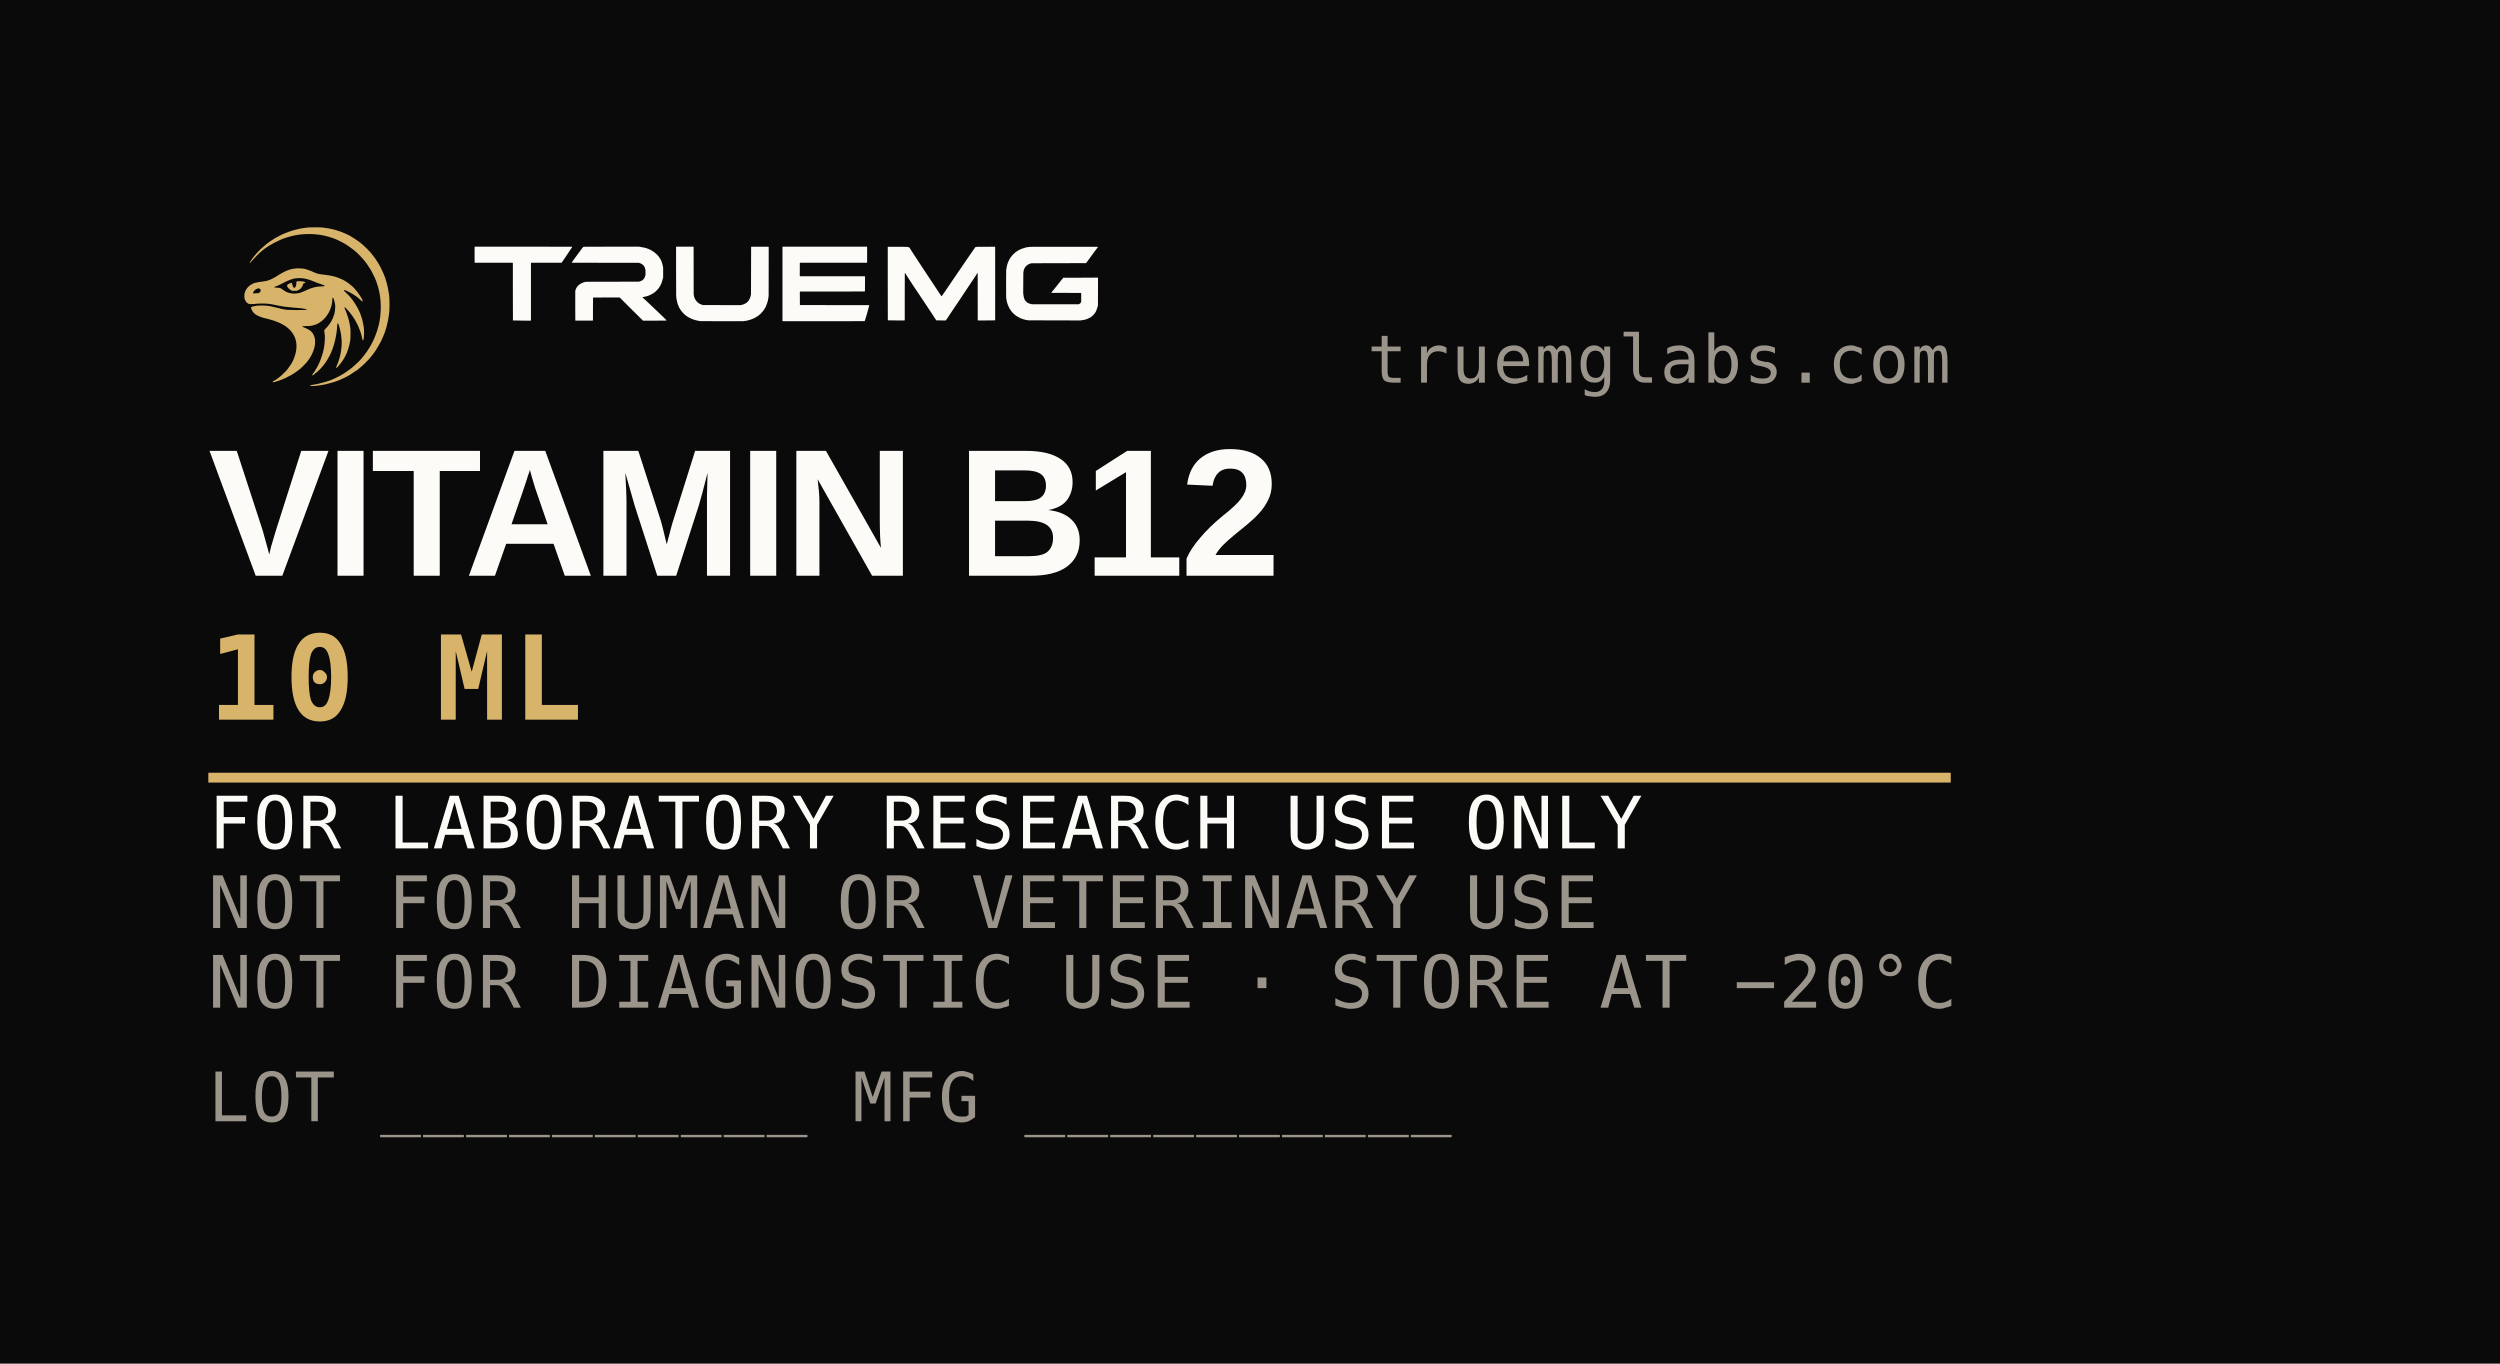
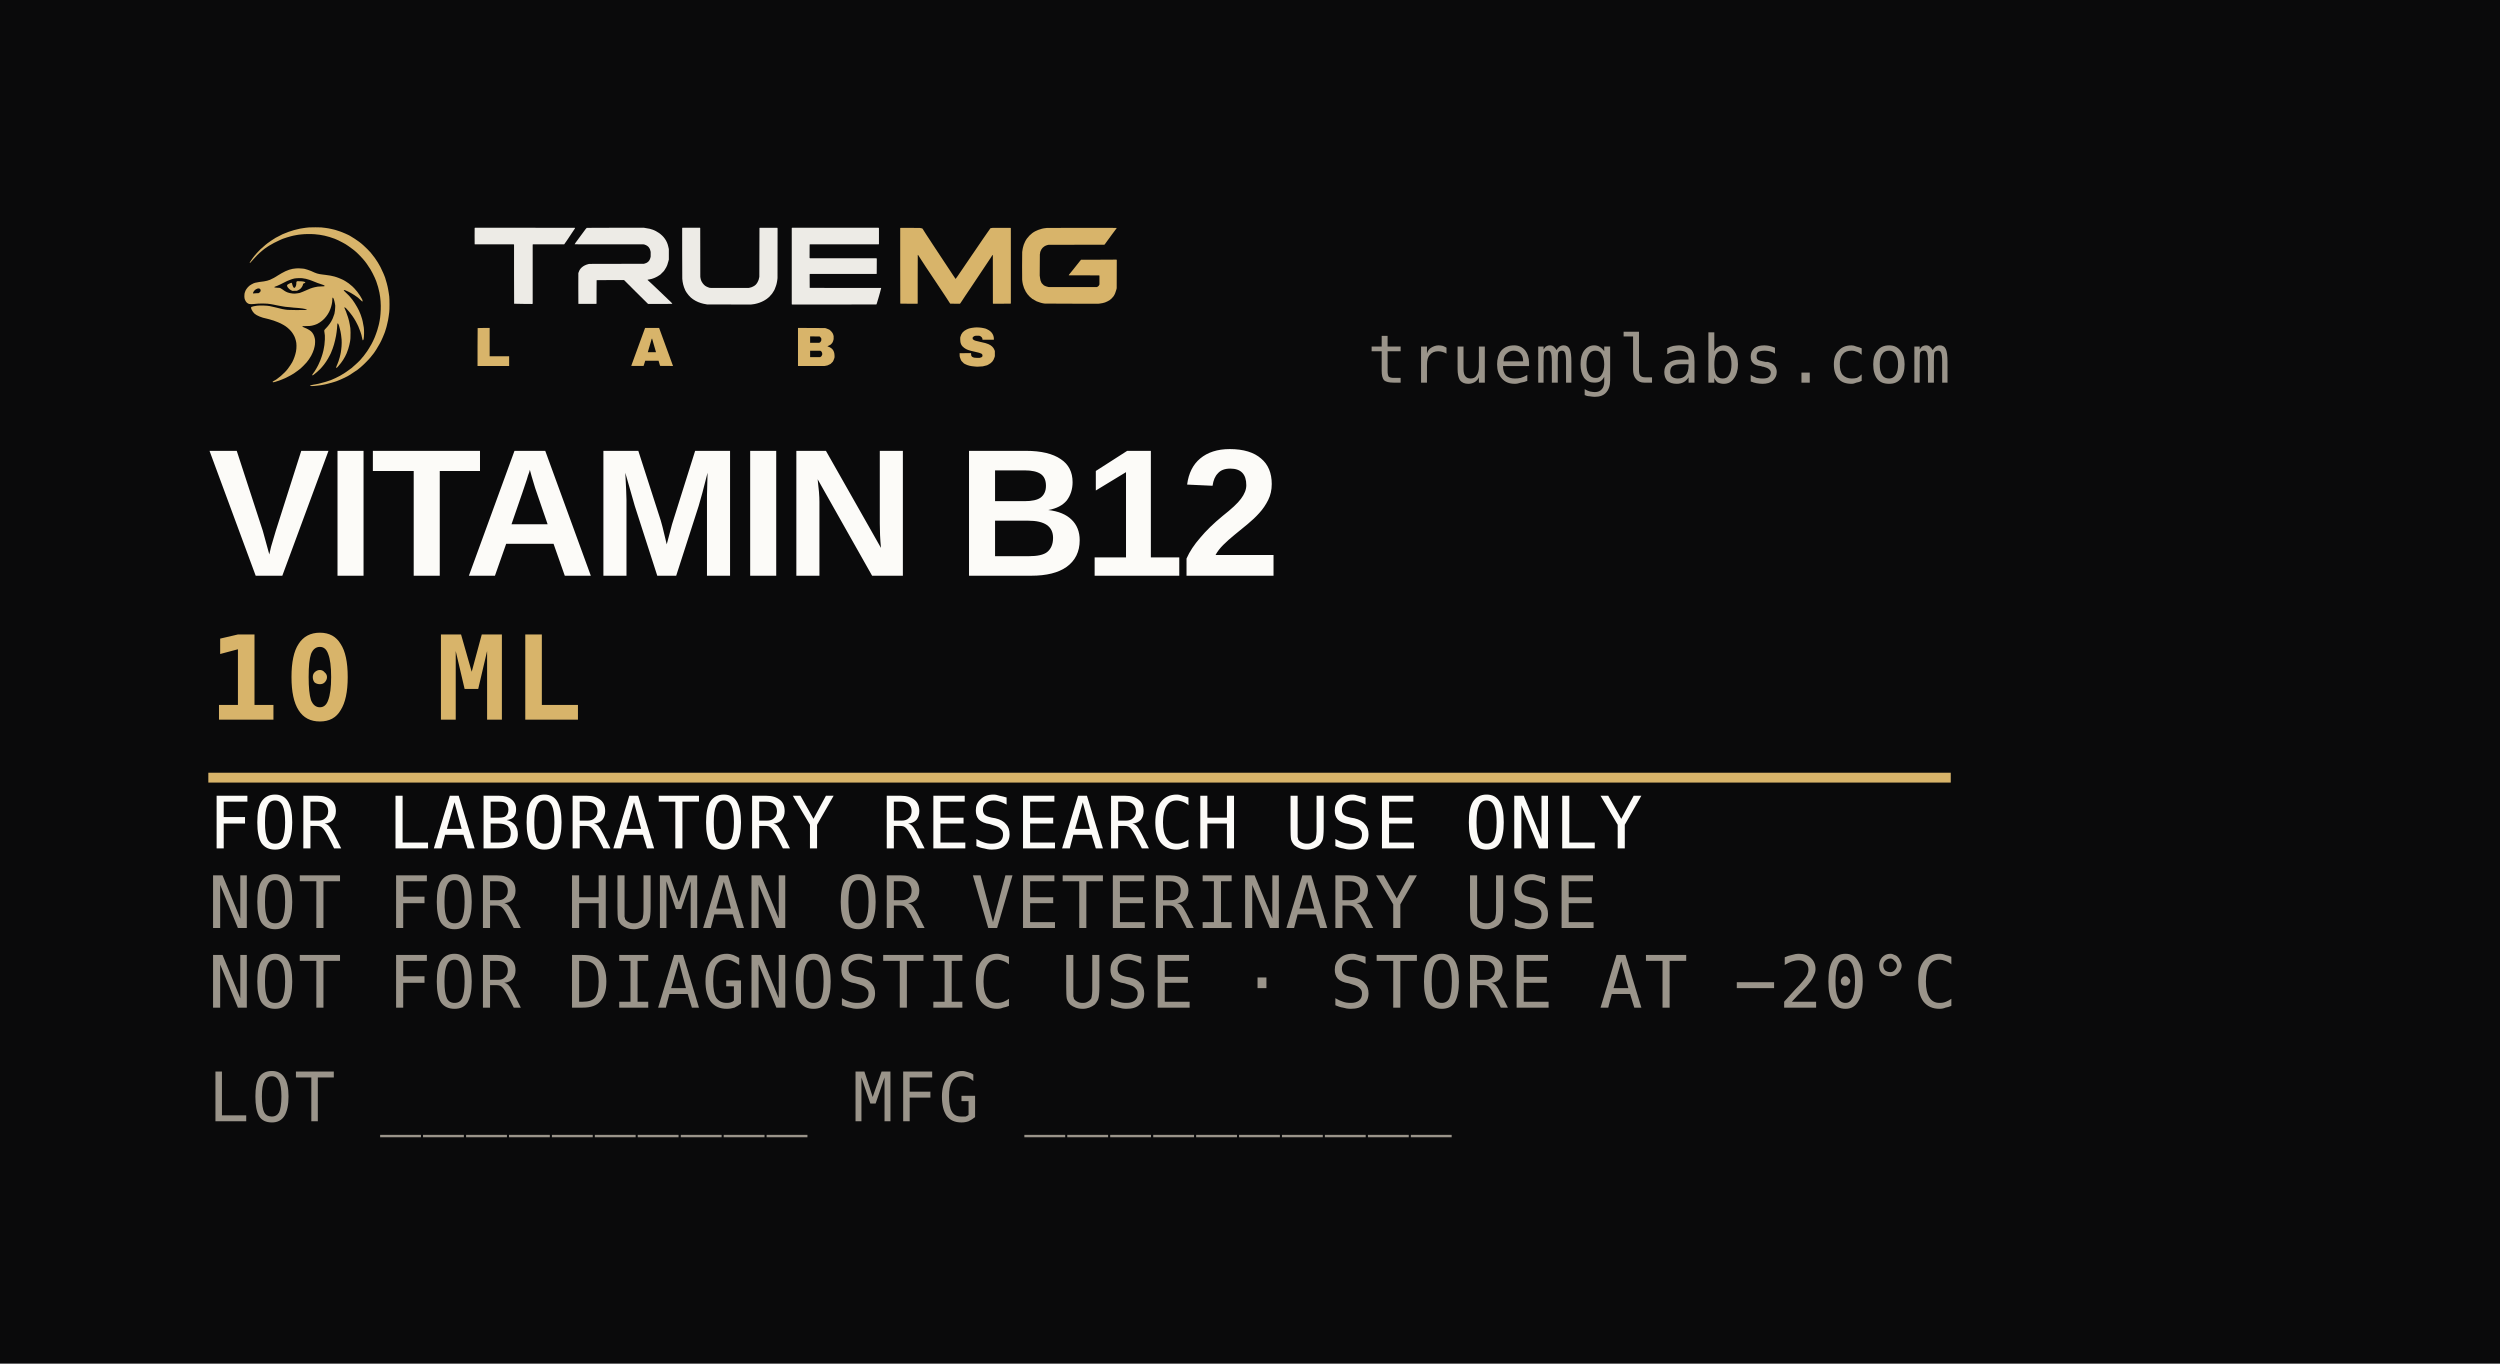
<svg xmlns="http://www.w3.org/2000/svg" width="66.0mm" height="36.0mm" viewBox="0 0 66.0 36.0">
  <rect x="0" y="0" width="66.0" height="36.0" fill="#0A0A0B" />
  <g transform="translate(5.500,5.300) scale(0.0035)">
    <g transform="translate(0,1600) scale(0.025,-0.025)" fill="#D8B46A" stroke="none">
      <path d="M30400 55957 c-297 -16 -720 -59 -940 -94 -220 -35 -598 -91 -840 -124 -768 -105 -982 -149 -2060 -419 -187 -47 -520 -130 -740 -184 -821 -204 -2477 -801 -3440 -1242 -528 -241 -1624 -809 -2100 -1086 -590 -345 -2063 -1335 -2434 -1636 -184 -150 -429 -344 -546 -432 -225 -171 -418 -340 -1592 -1400 -171 -154 -354 -346 -408 -427 -53 -81 -151 -178 -217 -217 -65 -39 -332 -323 -591 -631 -260 -307 -536 -632 -615 -722 -79 -90 -204 -252 -278 -361 -74 -110 -192 -263 -262 -340 -114 -126 -263 -343 -696 -1013 -216 -334 -206 -561 14 -319 54 61 220 236 368 390 148 154 351 382 453 506 583 717 1913 2044 2524 2520 187 146 376 305 420 354 124 139 986 773 1403 1033 152 95 430 269 617 387 719 454 2073 1166 2860 1505 308 133 603 269 657 303 136 88 871 359 1323 488 209 60 422 131 472 159 51 28 280 93 509 144 229 52 529 139 668 194 138 54 485 138 771 186 286 48 664 121 840 162 176 41 500 94 720 119 220 24 553 61 740 82 1195 135 2877 157 4140 55 2107 -171 3829 -563 6000 -1368 547 -203 1543 -682 2440 -1172 805 -441 925 -512 1273 -757 172 -121 406 -279 520 -351 314 -199 918 -640 1261 -920 168 -138 414 -333 546 -433 671 -512 2476 -2380 3072 -3178 171 -230 399 -535 507 -678 203 -270 597 -862 1144 -1720 301 -472 1075 -1973 1331 -2582 244 -582 288 -689 440 -1078 157 -402 526 -1548 526 -1634 0 -25 63 -271 139 -546 425 -1525 659 -3281 692 -5200 24 -1413 -143 -3550 -352 -4500 -43 -198 -116 -563 -160 -812 -45 -249 -115 -537 -156 -640 -40 -103 -95 -296 -122 -428 -70 -351 -400 -1420 -556 -1800 -45 -110 -126 -335 -179 -500 -303 -935 -1266 -2951 -1690 -3540 -48 -66 -136 -217 -195 -335 -59 -118 -223 -384 -363 -590 -141 -206 -291 -442 -333 -525 -80 -157 -865 -1223 -1119 -1521 -80 -93 -265 -302 -411 -463 -146 -160 -293 -345 -327 -409 -114 -218 -2195 -2185 -2830 -2676 -482 -373 -1297 -962 -1638 -1185 -187 -123 -392 -257 -455 -299 -933 -620 -1772 -1089 -2765 -1547 -1211 -558 -1273 -583 -2220 -892 -165 -54 -462 -153 -659 -220 -404 -137 -1597 -460 -1841 -499 -88 -14 -268 -60 -400 -101 -132 -42 -497 -113 -811 -159 -315 -46 -711 -117 -880 -159 -170 -41 -410 -95 -534 -119 -231 -46 -397 -133 -347 -183 95 -94 798 -124 1312 -56 165 22 480 57 700 78 872 82 1752 214 2260 340 209 52 470 107 580 122 229 33 1212 293 1670 443 170 56 494 152 720 213 225 62 554 167 730 234 812 310 1131 440 1222 499 54 35 216 108 361 162 314 117 1446 662 1757 846 121 71 355 207 520 301 366 210 1934 1241 2396 1576 184 134 481 371 660 526 178 155 414 350 524 433 303 227 1686 1577 2220 2165 530 584 702 788 1026 1220 124 165 288 365 363 445 76 80 195 237 265 348 69 111 214 324 322 474 107 150 267 390 356 533 591 958 912 1505 1022 1741 70 149 190 374 268 501 77 128 192 355 255 505 63 150 272 615 464 1033 191 418 388 895 437 1060 48 165 128 376 176 469 47 93 114 299 147 457 34 159 105 389 159 511 54 123 134 394 178 603 44 209 133 578 197 820 205 766 368 1607 466 2396 53 420 127 980 164 1244 103 719 104 3773 2 4678 -40 351 -80 651 -89 666 -10 15 -53 304 -97 642 -44 338 -123 794 -176 1014 -53 220 -110 499 -126 620 -35 263 -450 1784 -595 2180 -56 154 -103 326 -103 383 -1 57 -46 192 -102 300 -55 108 -130 296 -165 417 -36 121 -106 301 -157 400 -51 99 -137 297 -190 440 -127 339 -665 1495 -792 1700 -54 88 -134 241 -177 340 -180 415 -1143 1960 -1598 2567 -399 531 -784 1023 -1271 1625 -285 353 -1603 1669 -2131 2128 -215 187 -483 422 -594 522 -112 101 -303 252 -424 337 -121 85 -274 203 -340 262 -268 241 -2259 1538 -2760 1799 -154 81 -352 185 -440 232 -251 134 -937 448 -980 448 -21 0 -151 53 -289 119 -523 248 -1616 649 -2243 823 -194 54 -383 113 -420 133 -38 19 -212 65 -388 103 -176 37 -574 130 -885 205 -311 75 -689 154 -840 175 -151 22 -572 84 -935 139 -363 54 -912 118 -1220 141 -624 46 -2827 46 -3660 -1z" />
      <path d="M26520 43595 c-1503 -101 -2804 -534 -4460 -1485 -714 -409 -983 -571 -1100 -661 -55 -43 -163 -110 -240 -149 -77 -40 -201 -119 -276 -176 -252 -192 -912 -540 -1832 -966 -362 -168 -1371 -434 -1832 -483 -220 -24 -849 -105 -1397 -181 -1084 -151 -1615 -302 -2108 -598 -124 -75 -244 -136 -267 -136 -23 0 -123 -62 -222 -138 -99 -75 -243 -170 -319 -210 -194 -101 -835 -791 -958 -1032 -57 -110 -148 -261 -204 -335 -55 -74 -113 -191 -127 -260 -15 -69 -77 -242 -139 -385 -93 -215 -119 -350 -150 -780 -62 -878 26 -1314 388 -1935 234 -401 636 -717 1052 -828 273 -73 1001 -73 1501 0 1439 208 4011 182 5050 -52 99 -22 459 -87 800 -145 341 -57 728 -138 860 -179 132 -41 510 -114 840 -162 330 -47 780 -129 1000 -181 220 -51 607 -113 860 -136 253 -24 865 -80 1360 -124 495 -45 981 -98 1080 -118 99 -20 306 -37 460 -38 354 -3 1780 -140 2269 -220 561 -91 1231 -246 1282 -297 107 -107 -50 -145 -708 -168 -1005 -37 -4364 -9 -5019 41 -919 71 -2277 343 -3524 706 -295 86 -642 164 -1920 435 -801 170 -2892 235 -3833 119 -689 -85 -1433 -246 -1627 -352 -142 -77 -161 -105 -172 -254 -7 -100 14 -219 54 -296 36 -70 115 -247 175 -392 132 -321 525 -849 832 -1119 668 -585 2172 -1205 3551 -1464 184 -34 412 -90 507 -124 95 -34 263 -78 373 -99 481 -89 2334 -717 2607 -883 70 -43 250 -120 400 -172 244 -83 464 -195 1313 -665 764 -423 1614 -1125 2248 -1858 531 -613 1106 -1620 1268 -2220 39 -143 124 -429 189 -636 240 -761 257 -2233 37 -3317 -217 -1075 -632 -2255 -1116 -3173 -229 -434 -819 -1321 -1340 -2014 -1001 -1331 -3082 -3113 -4317 -3698 -201 -95 -291 -207 -251 -311 40 -104 505 -42 935 126 201 79 390 143 420 143 30 0 161 38 291 85 130 47 425 153 656 235 1057 378 1752 700 3120 1446 773 421 1073 619 2200 1450 708 522 898 688 1617 1407 888 889 1167 1215 1709 1992 459 658 952 1543 1074 1925 28 88 87 232 131 320 162 320 426 1184 487 1588 34 226 81 482 105 568 24 86 47 446 51 800 5 574 -6 700 -108 1164 -196 892 -591 1610 -1163 2111 -348 305 -1330 854 -1763 986 -288 88 -828 392 -822 463 7 83 242 104 886 80 867 -32 1816 58 2336 222 198 62 469 141 603 175 749 190 2014 1010 2759 1788 834 871 1481 1889 1872 2948 371 1003 586 2015 587 2767 0 510 43 700 159 700 169 0 460 -829 623 -1780 l107 -620 -22 -660 c-20 -592 -86 -1119 -231 -1831 -41 -202 -387 -1161 -474 -1316 -22 -40 -93 -192 -157 -337 -367 -838 -1079 -1848 -1882 -2673 -599 -615 -608 -633 -509 -1135 146 -744 192 -1447 147 -2272 -48 -871 -109 -1582 -139 -1632 -12 -18 -67 -361 -124 -762 -56 -401 -146 -867 -198 -1036 -53 -168 -107 -378 -122 -466 -14 -88 -78 -322 -141 -520 -64 -198 -160 -504 -214 -680 -152 -499 -411 -1216 -459 -1274 -24 -29 -90 -177 -147 -329 -57 -152 -145 -349 -195 -437 -51 -88 -122 -250 -158 -360 -36 -110 -119 -281 -185 -380 -66 -99 -120 -197 -120 -218 0 -20 -72 -160 -160 -310 -88 -149 -235 -402 -327 -562 -315 -549 -487 -810 -761 -1157 -516 -654 -501 -911 32 -556 404 269 1699 1403 2036 1782 132 149 367 412 523 584 778 860 1696 2237 2305 3457 131 264 289 579 351 700 62 121 141 322 177 448 36 125 128 358 204 519 77 160 140 315 140 345 0 29 52 183 115 341 392 980 975 3467 1107 4727 32 308 86 767 118 1020 33 253 61 649 62 880 5 962 253 961 558 -3 94 -296 211 -735 261 -977 49 -242 135 -611 191 -820 55 -209 121 -587 145 -840 25 -253 62 -559 82 -680 172 -1013 156 -2619 -38 -3940 -42 -286 -88 -619 -102 -740 -14 -121 -76 -427 -137 -680 -61 -253 -150 -622 -197 -820 -127 -538 -590 -1900 -721 -2122 -39 -66 -146 -312 -238 -546 -153 -393 -176 -552 -79 -552 54 0 393 237 393 275 0 17 149 195 331 395 955 1050 1835 2420 2383 3710 337 792 716 1965 832 2574 36 190 109 535 161 766 162 707 225 1653 199 3000 -22 1204 -30 1285 -245 2420 -174 915 -259 1298 -325 1453 -34 81 -78 246 -98 366 -20 121 -90 346 -154 500 -65 155 -172 452 -238 661 -219 697 -371 1096 -590 1549 -225 468 -255 587 -158 625 60 23 542 -311 542 -375 0 -18 167 -210 371 -426 204 -216 424 -465 490 -553 65 -88 227 -295 361 -460 806 -1000 1475 -2061 2055 -3260 159 -330 307 -633 329 -674 87 -161 473 -1149 536 -1371 37 -129 117 -352 179 -495 130 -300 330 -1063 443 -1694 78 -431 162 -666 238 -666 74 0 192 250 233 495 136 809 151 2549 29 3405 -164 1155 -478 2567 -677 3046 -53 129 -120 333 -147 454 -28 121 -91 301 -140 400 -49 99 -112 252 -139 340 -263 842 -1447 2937 -2313 4092 -647 863 -1321 1593 -2113 2292 -380 335 -559 564 -507 649 35 57 368 -4 513 -94 72 -44 234 -116 359 -159 125 -43 285 -113 354 -156 69 -43 225 -117 346 -164 193 -76 779 -416 1600 -929 143 -89 368 -246 500 -349 132 -103 324 -236 427 -295 103 -59 226 -156 273 -217 47 -60 209 -209 361 -330 151 -121 341 -298 423 -393 147 -172 412 -367 500 -367 65 0 11 374 -86 593 -41 95 -200 374 -352 620 -152 246 -308 510 -346 587 -75 150 -584 868 -818 1153 -619 756 -1136 1324 -1463 1607 -910 786 -1306 1090 -1806 1385 -172 102 -385 235 -473 295 -208 143 -717 397 -1153 577 -191 79 -504 209 -697 289 -192 80 -485 187 -650 238 -165 50 -453 139 -640 196 -545 168 -1843 407 -2580 476 -374 34 -869 97 -1100 139 -231 41 -582 94 -780 116 -361 41 -1191 293 -1520 460 -595 303 -1597 706 -2220 892 -828 248 -1011 292 -1227 295 -114 1 -339 19 -500 39 -451 57 -1085 72 -1593 38z m1750 -2955 c603 -47 1755 -303 2219 -493 182 -75 385 -148 451 -164 66 -15 237 -80 380 -143 809 -358 2387 -945 3079 -1146 331 -96 539 -198 665 -324 l62 -61 -65 -65 c-53 -53 -213 -68 -952 -89 -973 -28 -1196 -54 -1970 -230 -915 -207 -1807 -533 -2759 -1007 -349 -173 -1455 -617 -1800 -722 -198 -60 -1095 -189 -1477 -212 -768 -46 -2093 236 -2671 568 -510 292 -675 400 -952 621 -165 132 -444 309 -620 393 l-320 152 -722 36 c-406 19 -761 55 -810 82 -106 56 -115 157 -18 191 39 13 178 68 310 123 132 55 384 151 560 213 176 62 653 285 1060 495 407 211 947 483 1200 605 253 122 559 273 680 335 121 62 328 144 460 181 132 37 313 110 402 161 90 52 307 131 483 176 176 45 382 108 458 139 375 156 1784 254 2667 185z m-12741 -3188 c84 -49 157 -141 206 -259 153 -369 -11 -726 -452 -985 l-183 -108 -600 0 c-407 0 -628 -16 -687 -50 -118 -67 -232 -63 -294 11 -172 208 461 1091 900 1255 118 44 284 119 368 165 187 103 540 89 742 -29z" />
      <path d="M26687 39620 l-119 -100 -18 -470 c-17 -409 -36 -512 -147 -790 -197 -494 -466 -674 -672 -450 -159 174 -361 642 -408 950 -51 326 -114 458 -237 490 -131 34 -1056 -420 -1251 -615 -316 -316 318 -1235 1125 -1629 l379 -186 681 3 680 2 425 205 c315 151 495 269 691 452 333 312 649 831 725 1190 68 324 93 351 426 450 314 94 364 159 230 301 -178 190 -840 297 -1832 297 l-559 0 -119 -100z" />
    </g>
  </g>
-   <g transform="translate(12.500,6.500) scale(0.002929)">
-     <g transform="translate(0,681) scale(0.025,-0.025)" fill="#FCFBF8" stroke="none">
-       <path d="M465 27020 l-58 -59 -15 -2770 c-8 -1524 0 -2802 18 -2841 l33 -70 6816 0 6815 0 61 -61 61 -61 -3 -10322 c-2 -5867 12 -10336 32 -10355 19 -18 1457 -45 3195 -61 l3160 -28 70 77 70 78 0 10325 0 10325 77 42 78 41 5439 0 5440 0 86 110 c125 160 843 1198 1065 1538 295 455 724 1099 1709 2569 l910 1356 -12 104 -12 103 -17488 9 -17488 9 -59 -58z" />
-       <path d="M39653 27037 c-49 -18 -221 -200 -384 -405 -458 -576 -1855 -2468 -2161 -2925 -179 -268 -743 -1037 -1416 -1929 -166 -221 -278 -407 -266 -440 l22 -57 12086 -12 12086 -12 278 -88 c640 -203 1152 -536 1485 -965 307 -395 445 -712 569 -1304 l66 -320 0 -800 0 -800 -66 -300 c-181 -812 -569 -1408 -1152 -1768 -273 -168 -352 -202 -789 -341 l-351 -111 -9580 -21 -9580 -22 -300 -72 c-898 -215 -1753 -647 -2317 -1169 -555 -514 -833 -960 -1109 -1776 l-74 -220 -9 -5315 c-6 -2923 5 -5341 24 -5374 l33 -60 3113 -1 3113 0 48 65 47 66 6 4063 c3 2235 15 4080 27 4100 13 21 2011 36 4813 36 l4790 0 4138 -4134 c2275 -2274 4176 -4155 4224 -4180 l88 -46 3836 0 c2110 0 4003 12 4207 26 l369 26 19 50 c22 57 -449 537 -1427 1453 -693 648 -3219 3069 -3680 3525 -144 143 -513 492 -821 776 -307 284 -765 716 -1018 960 -460 444 -678 647 -1334 1239 l-350 316 13 64 12 65 180 30 c98 16 287 47 419 68 1108 179 2211 624 3280 1324 l560 366 620 626 620 626 263 400 c457 695 732 1203 890 1648 218 612 370 1114 408 1352 14 88 56 250 92 360 l67 200 0 1860 0 1860 -67 280 c-37 154 -105 451 -152 660 -425 1916 -1544 3522 -3281 4711 -1373 939 -2719 1447 -4380 1652 -176 22 -437 66 -580 99 l-260 59 -9960 -6 c-5478 -3 -9999 -20 -10047 -38z" />
-       <path d="M73081 27003 l-41 -78 3 -8632 c2 -4748 18 -8831 36 -9073 101 -1383 432 -2698 970 -3860 66 -143 137 -296 156 -340 20 -44 107 -188 194 -320 88 -132 189 -294 225 -360 209 -379 985 -1283 1459 -1702 967 -852 2219 -1538 3517 -1926 650 -194 1101 -302 1480 -354 165 -23 381 -62 480 -87 l180 -46 7678 -14 7679 -14 341 41 c875 105 996 127 1782 328 1078 274 2363 850 3164 1418 90 64 252 177 360 252 187 130 549 429 780 644 172 160 902 995 1009 1154 55 80 204 315 333 521 129 206 275 440 325 520 50 80 106 181 125 225 20 44 83 188 142 320 184 414 294 707 421 1120 67 220 148 481 179 580 32 99 77 306 101 460 24 154 62 337 84 406 22 69 70 384 107 700 l66 574 11 8700 12 8700 -51 100 -50 100 -3067 0 -3067 0 -52 -52 -52 -52 -24 -8508 -24 -8508 -44 -260 c-110 -664 -270 -1122 -588 -1684 -416 -734 -817 -1122 -1520 -1473 -547 -273 -643 -308 -1159 -424 l-449 -100 -6776 10 -6776 11 -200 71 c-110 39 -290 99 -400 133 -249 78 -763 334 -1012 503 -573 388 -1285 1345 -1482 1993 -23 77 -72 239 -109 360 -36 121 -85 364 -108 540 l-41 320 -14 8515 -13 8515 -45 55 -46 55 -3073 0 -3074 0 -42 -77z" />
-       <path d="M111470 27037 l-70 -41 0 -13357 0 -13356 77 -42 78 -41 14699 0 c8085 0 14727 11 14761 23 73 29 147 254 589 1797 45 154 107 361 140 460 63 190 147 481 240 830 105 394 171 630 288 1030 333 1138 450 1584 428 1620 l-25 40 -12447 1 c-6847 0 -12469 14 -12496 31 l-47 30 -13 2367 -12 2367 52 52 52 52 11644 8 11643 7 44 44 44 44 13 2601 14 2601 -64 97 -64 98 -11636 0 -11636 0 -65 65 -65 65 9 2319 10 2320 55 55 56 56 12035 0 12036 0 42 77 41 78 0 2733 0 2734 -61 88 -61 87 -15129 1 -15129 0 -70 -41z" />
-       <path d="M149428 26991 l-69 -51 0 -13193 c0 -7256 10 -13210 23 -13230 14 -22 1228 -37 3012 -37 l2990 0 48 48 48 48 0 8485 c0 4667 11 8496 24 8510 51 51 137 -27 250 -225 101 -177 300 -490 866 -1360 66 -102 354 -541 640 -976 286 -435 601 -923 700 -1084 99 -162 321 -503 493 -760 172 -256 505 -753 740 -1103 235 -350 445 -663 467 -695 22 -31 510 -762 1084 -1623 574 -861 1170 -1754 1324 -1985 154 -231 405 -609 558 -840 153 -231 503 -754 776 -1163 274 -408 516 -772 538 -808 22 -36 195 -296 384 -577 189 -282 556 -836 816 -1232 1081 -1646 1205 -1838 1541 -2380 75 -121 155 -233 178 -249 22 -17 800 -30 1727 -30 l1686 -1 119 135 c65 75 217 295 338 490 237 384 977 1507 1354 2055 228 331 2457 3644 2617 3889 44 67 699 1051 1456 2187 757 1135 1423 2135 1480 2222 180 274 1884 2825 1961 2936 156 223 1269 1899 1393 2098 72 114 250 393 396 620 l265 412 64 -13 65 -12 10 -8456 10 -8455 45 -54 45 -54 3045 1 c1675 0 3068 15 3097 33 l52 33 3 9997 c2 5498 1 11430 -2 13183 l-5 3187 -64 64 -64 64 -3106 -3 -3106 -4 -378 -57 -379 -56 -90 -91 c-86 -86 -510 -688 -1208 -1715 -174 -255 -384 -561 -468 -680 -84 -119 -276 -396 -427 -616 -151 -220 -458 -665 -682 -990 -1061 -1535 -1504 -2184 -2993 -4392 -102 -151 -291 -424 -420 -606 -395 -558 -1826 -2658 -2692 -3952 -243 -363 -534 -795 -646 -960 -362 -533 -933 -1370 -1216 -1780 -151 -220 -481 -706 -734 -1080 -645 -958 -666 -976 -803 -710 -42 83 -173 285 -290 450 -117 165 -304 439 -414 609 -110 170 -319 485 -464 700 -262 388 -699 1050 -1710 2591 -288 440 -580 881 -649 980 -69 99 -254 378 -411 620 -158 242 -361 548 -451 680 -281 410 -2516 3790 -2639 3990 -64 104 -235 365 -380 580 -145 214 -333 498 -417 630 -84 132 -354 546 -599 920 -245 374 -615 940 -823 1259 -207 318 -435 660 -505 760 -71 99 -211 316 -313 481 -101 165 -291 462 -420 660 -130 198 -296 457 -368 575 -72 117 -167 271 -211 341 -44 69 -139 228 -212 352 -169 288 -192 306 -474 358 -129 23 -333 61 -454 84 l-220 41 -3341 16 -3341 15 -70 -51z" />
-       <path d="M200748 27015 c-12 -12 -199 -36 -415 -54 -432 -34 -1041 -135 -1353 -224 -1056 -300 -1666 -529 -2360 -890 -1428 -741 -2792 -2118 -3512 -3547 -409 -812 -663 -1509 -787 -2160 -25 -132 -70 -357 -100 -500 -79 -379 -135 -742 -162 -1060 -43 -494 -55 -9253 -14 -9700 56 -610 149 -1204 259 -1660 102 -419 325 -1132 377 -1200 16 -22 80 -166 140 -320 130 -331 384 -846 530 -1076 305 -481 394 -610 605 -874 491 -615 1084 -1182 1642 -1570 290 -202 1442 -860 1505 -860 28 0 101 -26 164 -59 200 -104 621 -251 1093 -383 253 -70 546 -153 651 -184 105 -31 330 -75 500 -97 170 -23 390 -53 489 -68 99 -14 4347 -33 9440 -40 l9260 -14 540 64 c656 78 1322 222 1791 386 457 161 1227 540 1629 803 397 259 1101 959 1378 1369 420 622 746 1395 972 2303 l125 500 14 4945 15 4946 -71 71 -71 71 -1581 -27 c-870 -14 -3652 -26 -6184 -26 l-4603 0 -358 -430 c-730 -878 -909 -1102 -1673 -2099 -240 -314 -558 -715 -706 -891 -148 -176 -383 -466 -523 -644 -337 -431 -699 -871 -887 -1081 -88 -98 -148 -202 -140 -243 l14 -72 5305 -10 5304 -10 53 -64 53 -63 2 -1507 2 -1506 -91 -224 c-110 -274 -304 -474 -603 -623 l-226 -113 -8400 4 -8400 4 -320 70 c-469 102 -882 246 -1179 409 l-261 145 -360 364 -361 364 -139 260 c-255 475 -361 834 -439 1480 -25 209 -65 499 -88 643 l-43 264 25 3744 25 3744 40 105 c22 58 40 190 41 293 1 337 223 944 505 1380 483 748 1297 1294 2194 1474 l240 48 9794 23 9795 22 117 140 c64 77 166 212 225 299 139 203 491 691 749 1038 529 712 1029 1396 1202 1646 106 153 235 331 287 397 354 447 648 839 1069 1427 120 168 302 408 403 532 l184 226 -13 87 -12 88 -12145 8 c-6680 5 -12155 -1 -12167 -13z" />
+   <g transform="translate(12.500,6.000) scale(0.003017)">
+     <g transform="translate(0,681) scale(0.025,-0.025)" stroke="none">
+       <g fill="#EDEBE6">
+         <path d="M465 27020 l-58 -59 -15 -2770 c-8 -1524 0 -2802 18 -2841 l33 -70 6816 0 6815 0 61 -61 61 -61 -3 -10322 c-2 -5867 12 -10336 32 -10355 19 -18 1457 -45 3195 -61 l3160 -28 70 77 70 78 0 10325 0 10325 77 42 78 41 5439 0 5440 0 86 110 c125 160 843 1198 1065 1538 295 455 724 1099 1709 2569 l910 1356 -12 104 -12 103 -17488 9 -17488 9 -59 -58z" />
+         <path d="M39653 27037 c-49 -18 -221 -200 -384 -405 -458 -576 -1855 -2468 -2161 -2925 -179 -268 -743 -1037 -1416 -1929 -166 -221 -278 -407 -266 -440 l22 -57 12086 -12 12086 -12 278 -88 c640 -203 1152 -536 1485 -965 307 -395 445 -712 569 -1304 l66 -320 0 -800 0 -800 -66 -300 c-181 -812 -569 -1408 -1152 -1768 -273 -168 -352 -202 -789 -341 l-351 -111 -9580 -21 -9580 -22 -300 -72 c-898 -215 -1753 -647 -2317 -1169 -555 -514 -833 -960 -1109 -1776 l-74 -220 -9 -5315 c-6 -2923 5 -5341 24 -5374 l33 -60 3113 -1 3113 0 48 65 47 66 6 4063 c3 2235 15 4080 27 4100 13 21 2011 36 4813 36 l4790 0 4138 -4134 c2275 -2274 4176 -4155 4224 -4180 l88 -46 3836 0 c2110 0 4003 12 4207 26 l369 26 19 50 c22 57 -449 537 -1427 1453 -693 648 -3219 3069 -3680 3525 -144 143 -513 492 -821 776 -307 284 -765 716 -1018 960 -460 444 -678 647 -1334 1239 l-350 316 13 64 12 65 180 30 c98 16 287 47 419 68 1108 179 2211 624 3280 1324 l560 366 620 626 620 626 263 400 c457 695 732 1203 890 1648 218 612 370 1114 408 1352 14 88 56 250 92 360 l67 200 0 1860 0 1860 -67 280 c-37 154 -105 451 -152 660 -425 1916 -1544 3522 -3281 4711 -1373 939 -2719 1447 -4380 1652 -176 22 -437 66 -580 99 l-260 59 -9960 -6 c-5478 -3 -9999 -20 -10047 -38z" />
+         <path d="M73081 27003 l-41 -78 3 -8632 c2 -4748 18 -8831 36 -9073 101 -1383 432 -2698 970 -3860 66 -143 137 -296 156 -340 20 -44 107 -188 194 -320 88 -132 189 -294 225 -360 209 -379 985 -1283 1459 -1702 967 -852 2219 -1538 3517 -1926 650 -194 1101 -302 1480 -354 165 -23 381 -62 480 -87 l180 -46 7678 -14 7679 -14 341 41 c875 105 996 127 1782 328 1078 274 2363 850 3164 1418 90 64 252 177 360 252 187 130 549 429 780 644 172 160 902 995 1009 1154 55 80 204 315 333 521 129 206 275 440 325 520 50 80 106 181 125 225 20 44 83 188 142 320 184 414 294 707 421 1120 67 220 148 481 179 580 32 99 77 306 101 460 24 154 62 337 84 406 22 69 70 384 107 700 l66 574 11 8700 12 8700 -51 100 -50 100 -3067 0 -3067 0 -52 -52 -52 -52 -24 -8508 -24 -8508 -44 -260 c-110 -664 -270 -1122 -588 -1684 -416 -734 -817 -1122 -1520 -1473 -547 -273 -643 -308 -1159 -424 l-449 -100 -6776 10 -6776 11 -200 71 c-110 39 -290 99 -400 133 -249 78 -763 334 -1012 503 -573 388 -1285 1345 -1482 1993 -23 77 -72 239 -109 360 -36 121 -85 364 -108 540 l-41 320 -14 8515 -13 8515 -45 55 -46 55 -3073 0 -3074 0 -42 -77z" />
+         <path d="M111470 27037 l-70 -41 0 -13357 0 -13356 77 -42 78 -41 14699 0 c8085 0 14727 11 14761 23 73 29 147 254 589 1797 45 154 107 361 140 460 63 190 147 481 240 830 105 394 171 630 288 1030 333 1138 450 1584 428 1620 l-25 40 -12447 1 c-6847 0 -12469 14 -12496 31 l-47 30 -13 2367 -12 2367 52 52 52 52 11644 8 11643 7 44 44 44 44 13 2601 14 2601 -64 97 -64 98 -11636 0 -11636 0 -65 65 -65 65 9 2319 10 2320 55 55 56 56 12035 0 12036 0 42 77 41 78 0 2733 0 2734 -61 88 -61 87 -15129 1 -15129 0 -70 -41z" />
+       </g>
+       <g fill="#D8B46A">
+         <path d="M149428 26991 l-69 -51 0 -13193 c0 -7256 10 -13210 23 -13230 14 -22 1228 -37 3012 -37 l2990 0 48 48 48 48 0 8485 c0 4667 11 8496 24 8510 51 51 137 -27 250 -225 101 -177 300 -490 866 -1360 66 -102 354 -541 640 -976 286 -435 601 -923 700 -1084 99 -162 321 -503 493 -760 172 -256 505 -753 740 -1103 235 -350 445 -663 467 -695 22 -31 510 -762 1084 -1623 574 -861 1170 -1754 1324 -1985 154 -231 405 -609 558 -840 153 -231 503 -754 776 -1163 274 -408 516 -772 538 -808 22 -36 195 -296 384 -577 189 -282 556 -836 816 -1232 1081 -1646 1205 -1838 1541 -2380 75 -121 155 -233 178 -249 22 -17 800 -30 1727 -30 l1686 -1 119 135 c65 75 217 295 338 490 237 384 977 1507 1354 2055 228 331 2457 3644 2617 3889 44 67 699 1051 1456 2187 757 1135 1423 2135 1480 2222 180 274 1884 2825 1961 2936 156 223 1269 1899 1393 2098 72 114 250 393 396 620 l265 412 64 -13 65 -12 10 -8456 10 -8455 45 -54 45 -54 3045 1 c1675 0 3068 15 3097 33 l52 33 3 9997 c2 5498 1 11430 -2 13183 l-5 3187 -64 64 -64 64 -3106 -3 -3106 -4 -378 -57 -379 -56 -90 -91 c-86 -86 -510 -688 -1208 -1715 -174 -255 -384 -561 -468 -680 -84 -119 -276 -396 -427 -616 -151 -220 -458 -665 -682 -990 -1061 -1535 -1504 -2184 -2993 -4392 -102 -151 -291 -424 -420 -606 -395 -558 -1826 -2658 -2692 -3952 -243 -363 -534 -795 -646 -960 -362 -533 -933 -1370 -1216 -1780 -151 -220 -481 -706 -734 -1080 -645 -958 -666 -976 -803 -710 -42 83 -173 285 -290 450 -117 165 -304 439 -414 609 -110 170 -319 485 -464 700 -262 388 -699 1050 -1710 2591 -288 440 -580 881 -649 980 -69 99 -254 378 -411 620 -158 242 -361 548 -451 680 -281 410 -2516 3790 -2639 3990 -64 104 -235 365 -380 580 -145 214 -333 498 -417 630 -84 132 -354 546 -599 920 -245 374 -615 940 -823 1259 -207 318 -435 660 -505 760 -71 99 -211 316 -313 481 -101 165 -291 462 -420 660 -130 198 -296 457 -368 575 -72 117 -167 271 -211 341 -44 69 -139 228 -212 352 -169 288 -192 306 -474 358 -129 23 -333 61 -454 84 l-220 41 -3341 16 -3341 15 -70 -51z" />
+         <path d="M200748 27015 c-12 -12 -199 -36 -415 -54 -432 -34 -1041 -135 -1353 -224 -1056 -300 -1666 -529 -2360 -890 -1428 -741 -2792 -2118 -3512 -3547 -409 -812 -663 -1509 -787 -2160 -25 -132 -70 -357 -100 -500 -79 -379 -135 -742 -162 -1060 -43 -494 -55 -9253 -14 -9700 56 -610 149 -1204 259 -1660 102 -419 325 -1132 377 -1200 16 -22 80 -166 140 -320 130 -331 384 -846 530 -1076 305 -481 394 -610 605 -874 491 -615 1084 -1182 1642 -1570 290 -202 1442 -860 1505 -860 28 0 101 -26 164 -59 200 -104 621 -251 1093 -383 253 -70 546 -153 651 -184 105 -31 330 -75 500 -97 170 -23 390 -53 489 -68 99 -14 4347 -33 9440 -40 l9260 -14 540 64 c656 78 1322 222 1791 386 457 161 1227 540 1629 803 397 259 1101 959 1378 1369 420 622 746 1395 972 2303 l125 500 14 4945 15 4946 -71 71 -71 71 -1581 -27 c-870 -14 -3652 -26 -6184 -26 l-4603 0 -358 -430 c-730 -878 -909 -1102 -1673 -2099 -240 -314 -558 -715 -706 -891 -148 -176 -383 -466 -523 -644 -337 -431 -699 -871 -887 -1081 -88 -98 -148 -202 -140 -243 l14 -72 5305 -10 5304 -10 53 -64 53 -63 2 -1507 2 -1506 -91 -224 c-110 -274 -304 -474 -603 -623 l-226 -113 -8400 4 -8400 4 -320 70 c-469 102 -882 246 -1179 409 l-261 145 -360 364 -361 364 -139 260 c-255 475 -361 834 -439 1480 -25 209 -65 499 -88 643 l-43 264 25 3744 25 3744 40 105 c22 58 40 190 41 293 1 337 223 944 505 1380 483 748 1297 1294 2194 1474 l240 48 9794 23 9795 22 117 140 c64 77 166 212 225 299 139 203 491 691 749 1038 529 712 1029 1396 1202 1646 106 153 235 331 287 397 354 447 648 839 1069 1427 120 168 302 408 403 532 l184 226 -13 87 -12 88 -12145 8 c-6680 5 -12155 -1 -12167 -13z" />
+       </g>
+     </g>
+     <g transform="translate(0,811.8) scale(1.607877)">
+       <g transform="translate(0,300) scale(0.025,-0.025)" fill="#D8B46A" stroke="none">
+         <path d="M109060 10374 c-883 -105 -1223 -191 -1720 -433 -723 -354 -1137 -832 -1320 -1524 l-62 -237 -3 -388 c-4 -854 255 -1416 851 -1840 580 -413 916 -536 2354 -856 1425 -317 1640 -428 1640 -841 l0 -141 -113 -114 -114 -113 -214 -63 -214 -64 -425 0 c-504 0 -844 55 -1052 172 l-152 85 -83 134 -83 134 -20 258 -21 258 -1245 -10 -1244 -11 9 -334 9 -334 66 -266 c36 -146 121 -374 189 -506 l125 -240 281 -282 281 -281 281 -146 c560 -291 1154 -435 2099 -509 l500 -39 606 38 606 39 461 117 462 116 312 163 c696 362 1073 805 1299 1525 l94 299 -2 560 -2 560 -94 240 c-217 556 -654 973 -1318 1259 -413 178 -717 261 -1834 501 -954 205 -1224 295 -1434 476 l-146 126 -4 173 -5 172 146 134 147 134 173 52 173 51 400 1 400 1 151 -53 c299 -106 549 -418 549 -685 l0 -122 1240 0 1240 0 0 232 c0 429 -157 880 -432 1244 -232 306 -531 541 -948 745 l-360 176 -388 100 c-588 151 -1538 223 -2092 157z" />
+         <path d="M907 10253 c-15 -14 -27 -1877 -27 -4140 l0 -4113 3440 0 3440 0 0 1060 0 1060 -2120 0 -2120 0 0 3080 0 3080 -1293 0 c-712 0 -1306 -12 -1320 -27z" />
+         <path d="M37329 10210 c-16 -38 -696 -1897 -1510 -4130 l-1482 -4060 1338 -11 c735 -5 1345 -2 1355 8 10 10 94 267 186 571 l167 552 1453 0 1453 0 166 -560 166 -560 1408 -11 1408 -10 -54 150 c-226 634 -2882 7899 -2925 8001 l-54 130 -1523 0 -1524 0 -28 -70z m1733 -2892 c92 -340 278 -981 413 -1425 135 -444 245 -826 245 -850 l0 -43 -880 0 -880 0 0 35 c0 20 118 428 261 908 144 480 325 1099 402 1375 77 276 150 534 162 574 12 40 41 66 65 58 l43 -14 169 -618z" />
+         <path d="M70640 6143 l0 -4143 2902 0 2901 0 309 62 308 62 334 158 333 158 252 251 251 252 125 248 c69 137 153 351 185 477 l60 229 -1 321 c-1 601 -160 1085 -470 1430 -201 224 -556 447 -848 535 -133 40 -241 82 -241 95 0 12 146 91 325 175 l324 152 189 177 c231 216 381 483 460 821 l61 257 0 322 1 321 -62 239 c-83 323 -270 621 -559 892 l-241 226 -260 128 c-143 71 -368 160 -499 198 l-239 69 -2950 15 -2950 15 0 -4142z m4807 2197 c59 -44 145 -145 190 -225 l83 -146 0 -196 0 -196 -90 -178 -90 -178 -136 -91 -136 -90 -994 0 -994 0 0 702 0 702 1030 -12 1030 -12 107 -80z m151 -3079 c149 -77 276 -287 306 -506 l24 -176 -47 -179 c-53 -196 -161 -336 -329 -424 l-108 -56 -1082 0 -1082 0 0 700 0 700 1102 0 1102 0 114 -59z" />
+       </g>
    </g>
  </g>
  <text x="51.50" y="10.10" text-anchor="end" font-family="IBM Plex Mono, SF Mono, Menlo, monospace" font-size="1.75" letter-spacing="0.05" fill="#9A948A">truemglabs.com</text>
  <text x="5.5" y="15.20" font-family="Archivo Black, Archivo, Helvetica Neue, Arial, sans-serif" font-weight="900" font-size="4.80" letter-spacing="-0.12" fill="#FCFBF8">VITAMIN B12</text>
  <text x="5.5" y="19.00" font-family="IBM Plex Mono, SF Mono, Menlo, monospace" font-weight="600" font-size="3.10" letter-spacing="0.14" fill="#D8B46A">10 ML</text>
  <rect x="5.5" y="20.40" width="46.00" height="0.26" fill="#D8B46A" />
  <text x="5.5" y="22.40" font-family="IBM Plex Mono, SF Mono, Menlo, monospace" font-size="1.90" letter-spacing="0.04" fill="#FCFBF8">FOR LABORATORY RESEARCH USE ONLY</text>
  <text x="5.5" y="24.50" font-family="IBM Plex Mono, SF Mono, Menlo, monospace" font-size="1.90" letter-spacing="0.04" fill="#9A948A">NOT FOR HUMAN OR VETERINARY USE</text>
  <text x="5.5" y="26.60" font-family="IBM Plex Mono, SF Mono, Menlo, monospace" font-size="1.90" letter-spacing="0.04" fill="#9A948A">NOT FOR DIAGNOSTIC USE · STORE AT −20°C</text>
  <text x="5.5" y="29.60" font-family="IBM Plex Mono, SF Mono, Menlo, monospace" font-size="1.80" letter-spacing="0.05" fill="#9A948A">LOT __________   MFG __________</text>
</svg>
